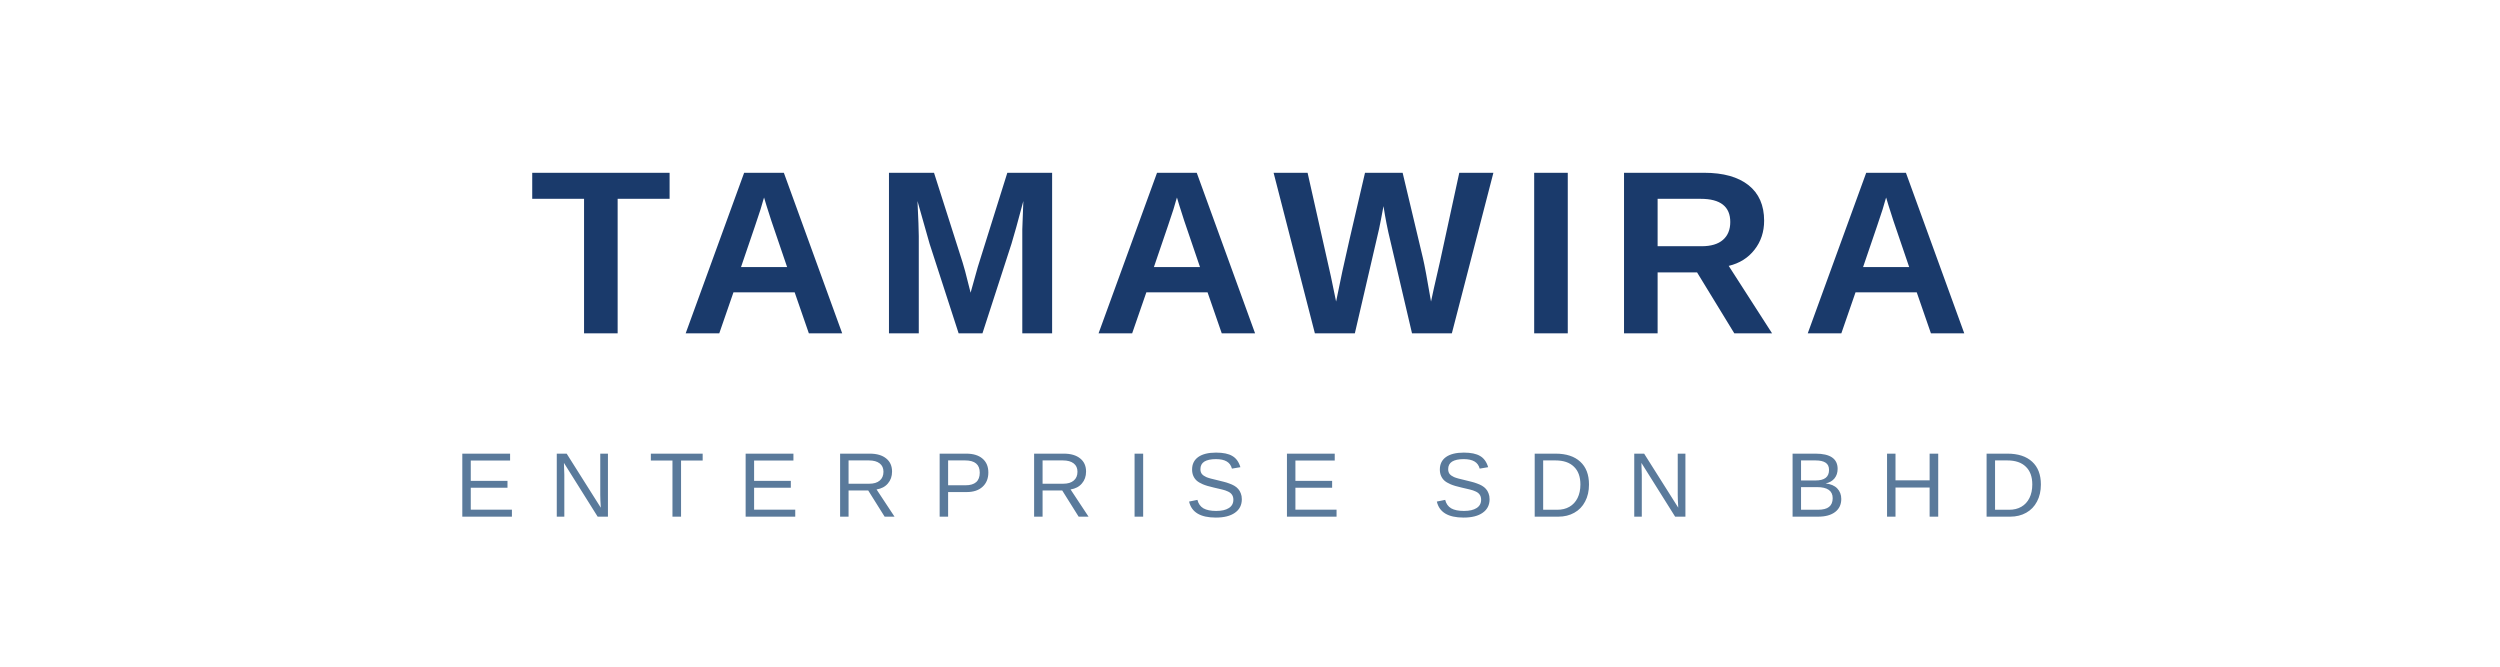
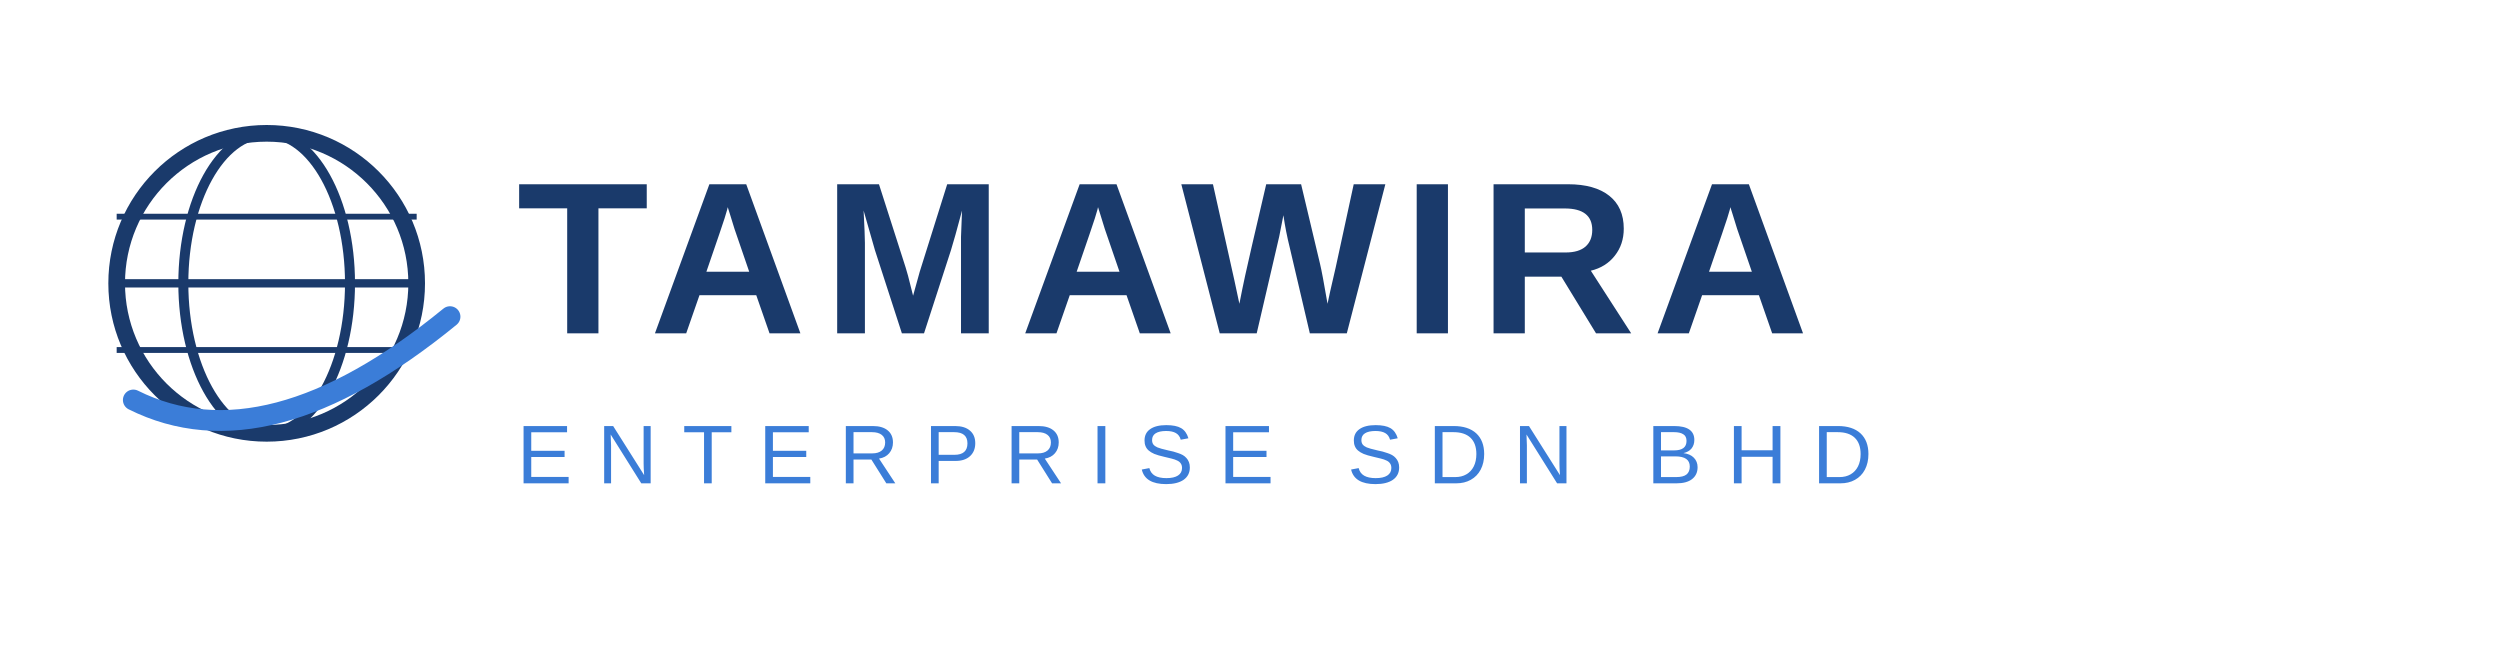
<svg xmlns="http://www.w3.org/2000/svg" width="300" height="80" viewBox="0 0 300 80" fill="none">
-   <text x="150" y="40" font-family="Arial, Helvetica, sans-serif" font-size="28" font-weight="700" fill="#1a3a6b" text-anchor="middle" letter-spacing="3">TAMAWIRA</text>
-   <text x="150" y="62" font-family="Arial, Helvetica, sans-serif" font-size="11" fill="#5a7a9b" text-anchor="middle" letter-spacing="4">ENTERPRISE SDN BHD</text>
+   <circle cx="32" cy="34" r="18" stroke="#1a3a6b" stroke-width="2" fill="none" />
+   <ellipse cx="32" cy="34" rx="10" ry="18" stroke="#1a3a6b" stroke-width="1.2" fill="none" />
+   <line x1="14" y1="34" x2="50" y2="34" stroke="#1a3a6b" stroke-width="1" />
+   <line x1="14" y1="26" x2="50" y2="26" stroke="#1a3a6b" stroke-width="0.7" />
+   <line x1="14" y1="42" x2="50" y2="42" stroke="#1a3a6b" stroke-width="0.7" />
+   <path d="M16 48 Q32 56 54 38" stroke="#3b7dd8" stroke-width="2.5" fill="none" stroke-linecap="round" />
+   <text x="62" y="40" font-family="Arial, Helvetica, sans-serif" font-size="26" font-weight="700" fill="#1a3a6b" letter-spacing="2">TAMAWIRA</text>
+   <text x="62" y="58" font-family="Arial, Helvetica, sans-serif" font-size="10" fill="#3b7dd8" letter-spacing="3">ENTERPRISE SDN BHD</text>
</svg>
